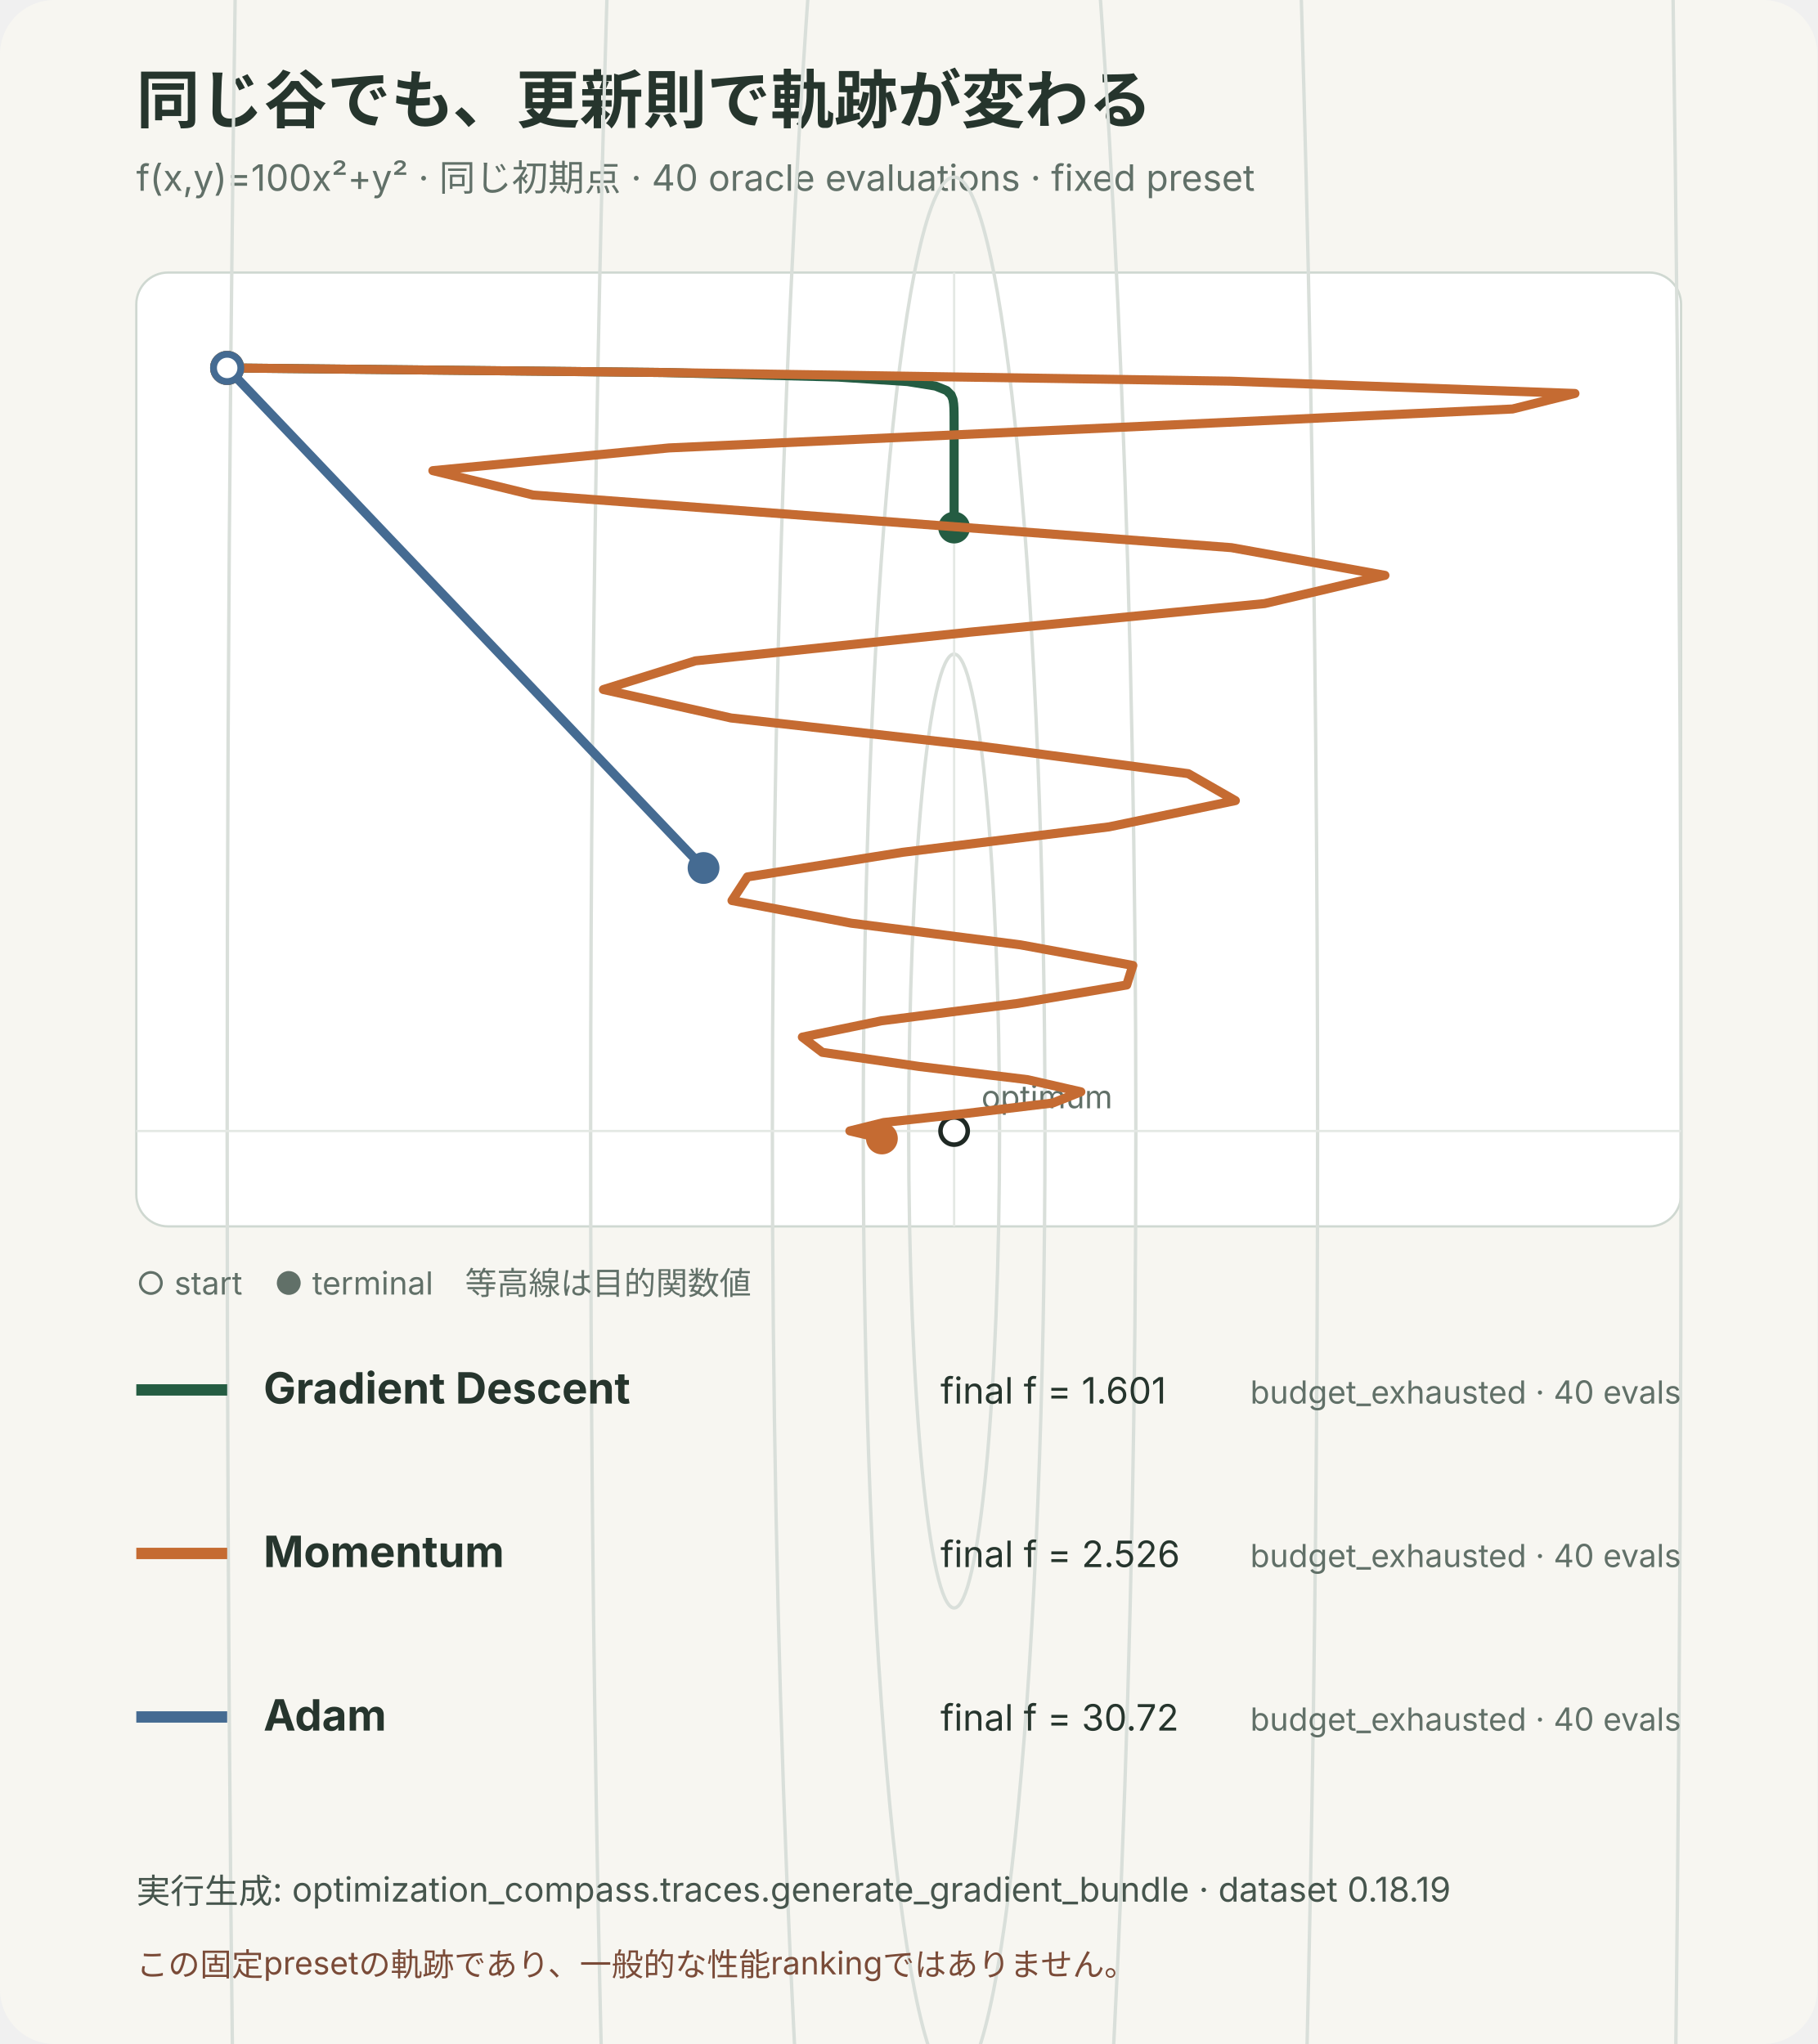
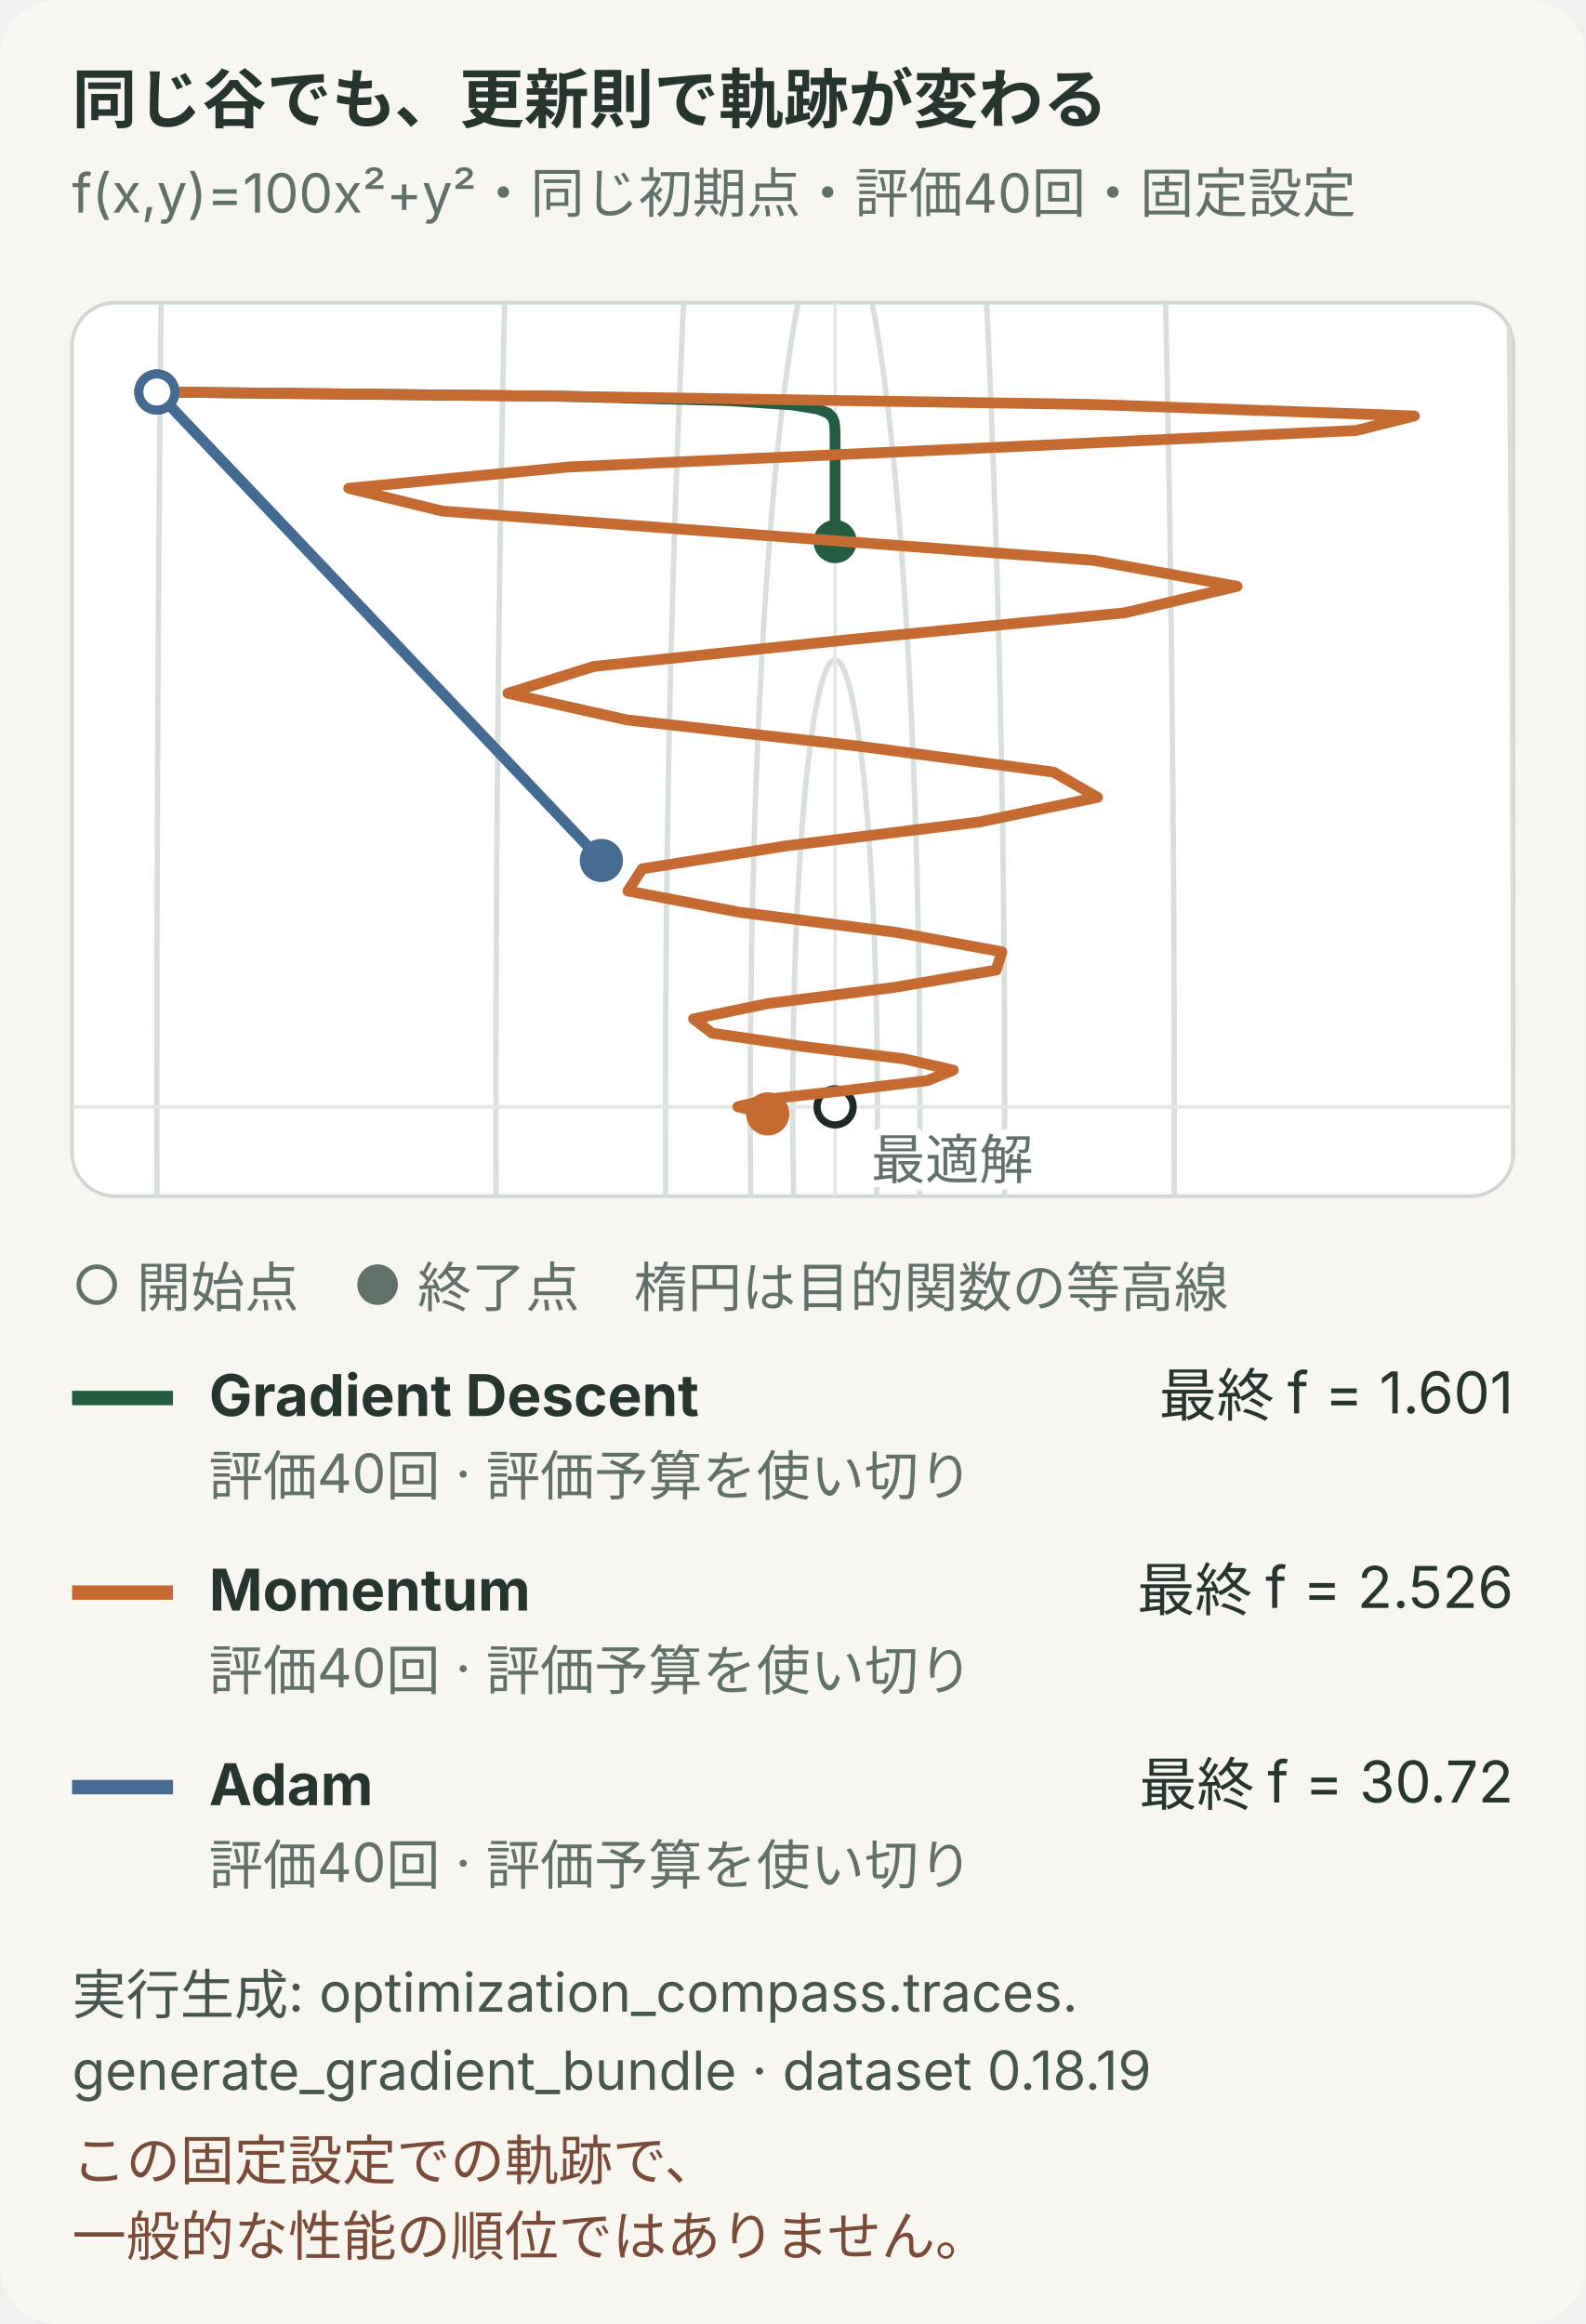
- <svg xmlns="http://www.w3.org/2000/svg" viewBox="0 0 800 900" role="img" aria-labelledby="figure-title figure-description">
-   <rect width="800" height="900" rx="24" fill="#f7f6f1" />
-   <text x="60" y="54" class="title">同じ谷でも、更新則で軌跡が変わる</text>
-   <text x="60" y="84" class="subtitle">f(x,y)=100x²+y² · 同じ初期点 · 40 oracle evaluations · fixed preset</text>
-   <rect x="60.0" y="120.0" width="680.0" height="420.0" rx="14" fill="#fff" stroke="#cfd8d1" />
-   <ellipse cx="420.00" cy="498.00" rx="20.00" ry="210.00" fill="none" stroke="#d9dfda" stroke-width="1.5" />
-   <ellipse cx="420.00" cy="498.00" rx="40.00" ry="420.00" fill="none" stroke="#d9dfda" stroke-width="1.5" />
-   <ellipse cx="420.00" cy="498.00" rx="80.00" ry="840.00" fill="none" stroke="#d9dfda" stroke-width="1.5" />
-   <ellipse cx="420.00" cy="498.00" rx="160.00" ry="1680.00" fill="none" stroke="#d9dfda" stroke-width="1.5" />
-   <ellipse cx="420.00" cy="498.00" rx="320.00" ry="3360.00" fill="none" stroke="#d9dfda" stroke-width="1.5" />
-   <line x1="420.00" y1="120.0" x2="420.00" y2="540.0" stroke="#e4e8e4" />
-   <line x1="60.0" y1="498.00" x2="740.0" y2="498.00" stroke="#e4e8e4" />
-   <circle cx="420.00" cy="498.00" r="6" fill="#fff" stroke="#1f2924" stroke-width="2" />
-   <text x="432.00" y="488.00" class="axis">optimum</text>
-   <polyline points="100.00,162.00 292.00,164.02 368.80,166.02 399.52,168.01 411.81,169.99 416.72,171.96 418.69,173.92 419.48,175.86 419.79,177.79 419.92,179.71 419.97,181.62 419.99,183.52 419.99,185.41 420.00,187.28 420.00,189.15 420.00,191.00 420.00,192.84 420.00,194.68 420.00,196.50 420.00,198.30 420.00,200.10 420.00,201.89 420.00,203.67 420.00,205.43 420.00,207.19 420.00,208.93 420.00,210.67 420.00,212.39 420.00,214.10 420.00,215.81 420.00,217.50 420.00,219.18 420.00,220.86 420.00,222.52 420.00,224.17 420.00,225.82 420.00,227.45 420.00,229.07 420.00,230.69 420.00,232.29 420.00,232.29" fill="none" stroke="#245c42" stroke-width="4" stroke-linecap="round" stroke-linejoin="round" />
-   <circle cx="100.00" cy="162.00" r="6" fill="#fff" stroke="#245c42" stroke-width="3" />
-   <circle cx="420.00" cy="232.29" r="7" fill="#245c42" />
-   <line x1="60" y1="612" x2="100" y2="612" stroke="#245c42" stroke-width="5" />
-   <text x="116" y="618" class="method">Gradient Descent</text>
-   <text x="414" y="618" class="metric">final f = 1.601</text>
-   <text x="740" y="618" text-anchor="end" class="status">budget_exhausted · 40 evals</text>
-   <polyline points="100.00,162.00 292.00,164.02 541.60,167.83 693.28,173.25 665.82,180.08 493.62,188.13 294.46,197.23 190.55,207.23 234.69,217.97 385.61,229.32 542.07,241.14 609.64,253.33 556.67,265.76 427.00,278.35 306.09,290.99 265.62,303.61 321.83,316.14 431.31,328.50 523.07,340.65 543.80,352.52 488.18,364.08 397.22,375.29 329.02,386.11 322.23,396.52 374.78,406.50 449.21,416.03 498.67,425.10 495.98,433.70 447.98,441.83 387.98,449.48 353.20,456.65 361.98,463.36 404.69,469.60 452.32,475.39 475.79,480.74 463.45,485.66 426.27,490.15 389.04,494.25 374.12,497.96 388.21,501.29 388.21,501.29" fill="none" stroke="#c56b32" stroke-width="4" stroke-linecap="round" stroke-linejoin="round" />
-   <circle cx="100.00" cy="162.00" r="6" fill="#fff" stroke="#c56b32" stroke-width="3" />
-   <circle cx="388.21" cy="501.29" r="7" fill="#c56b32" />
-   <line x1="60" y1="684" x2="100" y2="684" stroke="#c56b32" stroke-width="5" />
-   <text x="116" y="690" class="method">Momentum</text>
-   <text x="414" y="690" class="metric">final f = 2.526</text>
-   <text x="740" y="690" text-anchor="end" class="status">budget_exhausted · 40 evals</text>
-   <polyline points="100.00,162.00 106.00,168.30 112.00,174.60 117.99,180.89 123.97,187.17 129.95,193.44 135.91,199.70 141.85,205.94 147.78,212.17 153.69,218.37 159.58,224.56 165.44,230.71 171.27,236.84 177.08,242.93 182.85,248.99 188.59,255.02 194.29,261.00 199.95,266.94 205.56,272.84 211.13,278.69 216.66,284.49 222.13,290.24 227.56,295.93 232.92,301.57 238.23,307.15 243.48,312.66 248.68,318.11 253.80,323.49 258.86,328.81 263.86,334.05 268.78,339.22 273.63,344.32 278.42,349.34 283.12,354.28 287.75,359.14 292.30,363.92 296.77,368.61 301.17,373.23 305.48,377.75 309.70,382.19 309.70,382.19" fill="none" stroke="#456b92" stroke-width="4" stroke-linecap="round" stroke-linejoin="round" />
-   <circle cx="100.00" cy="162.00" r="6" fill="#fff" stroke="#456b92" stroke-width="3" />
-   <circle cx="309.70" cy="382.19" r="7" fill="#456b92" />
-   <line x1="60" y1="756" x2="100" y2="756" stroke="#456b92" stroke-width="5" />
-   <text x="116" y="762" class="method">Adam</text>
-   <text x="414" y="762" class="metric">final f = 30.72</text>
-   <text x="740" y="762" text-anchor="end" class="status">budget_exhausted · 40 evals</text>
-   <text x="60" y="570" class="note">○ start　● terminal　等高線は目的関数値</text>
-   <text x="60" y="838" class="caption">実行生成: optimization_compass.traces.generate_gradient_bundle · dataset 0.18.19</text>
-   <text x="60" y="870" class="caveat">この固定presetの軌跡であり、一般的な性能rankingではありません。</text>
-   <style>text{font-family:system-ui,-apple-system,'Segoe UI',sans-serif;fill:#26352d}.title{font-size:28px;font-weight:750}.subtitle{font-size:16px;fill:#617068}.panel-title,.method{font-size:19px;font-weight:750}.metric,.metric-value{font-size:16px;font-variant-numeric:tabular-nums}.metric-value{font-weight:750}.status,.axis,.note{font-size:14px;fill:#617068}.caption{font-size:15px;fill:#46554d}.caveat{font-size:14px;fill:#7a4b38}</style>
+ <svg xmlns="http://www.w3.org/2000/svg" viewBox="0 0 440 645" width="440" height="645" role="img" aria-labelledby="figure-title figure-description">
+   <rect width="440" height="645" rx="16" fill="#f7f6f1" />
+   <text x="20" y="34" class="title">同じ谷でも、更新則で軌跡が変わる</text>
+   <text x="20" y="59" class="subtitle">f(x,y)=100x²+y²・同じ初期点・評価40回・固定設定</text>
+   <rect x="20" y="84" width="400" height="248" rx="12" fill="#fff" stroke="#cfd8d1" />
+   <clipPath id="gradient-plot">
+     <rect x="20" y="84" width="400" height="248" rx="12" />
+   </clipPath>
+   <g clip-path="url(#gradient-plot)">
+     <ellipse cx="231.76" cy="307.20" rx="11.76" ry="124.00" fill="none" stroke="#d9dfda" stroke-width="1.5" />
+     <ellipse cx="231.76" cy="307.20" rx="23.53" ry="248.00" fill="none" stroke="#d9dfda" stroke-width="1.5" />
+     <ellipse cx="231.76" cy="307.20" rx="47.06" ry="496.00" fill="none" stroke="#d9dfda" stroke-width="1.5" />
+     <ellipse cx="231.76" cy="307.20" rx="94.12" ry="992.00" fill="none" stroke="#d9dfda" stroke-width="1.5" />
+     <ellipse cx="231.76" cy="307.20" rx="188.24" ry="1984.00" fill="none" stroke="#d9dfda" stroke-width="1.5" />
+   </g>
+   <line x1="231.76" y1="84" x2="231.76" y2="332" stroke="#e4e8e4" />
+   <line x1="20" y1="307.20" x2="420" y2="307.20" stroke="#e4e8e4" />
+   <circle cx="231.76" cy="307.20" r="5" fill="#fff" stroke="#1f2924" stroke-width="2" />
+   <text x="241.76" y="327.20" class="axis halo">最適解</text>
+   <polyline points="43.53,108.80 156.47,109.99 201.65,111.17 219.72,112.35 226.95,113.52 229.84,114.68 230.99,115.84 231.46,116.98 231.64,118.13 231.72,119.26 231.74,120.39 231.76,121.51 231.76,122.62 231.76,123.73 231.76,124.83 231.76,125.93 231.76,127.01 231.76,128.09 231.76,129.17 231.76,130.24 231.76,131.30 231.76,132.35 231.76,133.40 231.76,134.45 231.76,135.48 231.76,136.51 231.76,137.54 231.76,138.55 231.76,139.57 231.76,140.57 231.76,141.57 231.76,142.57 231.76,143.55 231.76,144.54 231.76,145.51 231.76,146.48 231.76,147.45 231.76,148.40 231.76,149.36 231.76,150.30 231.76,150.30" fill="none" stroke="#245c42" stroke-width="3" stroke-linecap="round" stroke-linejoin="round" />
+   <circle cx="43.53" cy="108.80" r="5" fill="#fff" stroke="#245c42" stroke-width="2.5" />
+   <circle cx="231.76" cy="150.30" r="6" fill="#245c42" />
+   <polyline points="43.53,108.80 156.47,109.99 303.29,112.25 392.52,115.44 376.37,119.47 275.07,124.23 157.92,129.60 96.79,135.51 122.76,141.85 211.53,148.55 303.57,155.53 343.32,162.73 312.16,170.07 235.88,177.50 164.76,184.97 140.95,192.42 174.02,199.81 238.42,207.11 292.39,214.29 304.59,221.30 271.87,228.12 218.36,234.74 178.24,241.13 174.25,247.28 205.16,253.17 248.95,258.80 278.04,264.16 276.46,269.23 248.22,274.03 212.93,278.55 192.47,282.79 197.63,286.75 222.76,290.43 250.77,293.85 264.58,297.01 257.32,299.91 235.45,302.57 213.56,304.99 204.78,307.17 213.07,309.15 213.07,309.15" fill="none" stroke="#c56b32" stroke-width="3" stroke-linecap="round" stroke-linejoin="round" />
+   <circle cx="43.53" cy="108.80" r="5" fill="#fff" stroke="#c56b32" stroke-width="2.5" />
+   <circle cx="213.07" cy="309.15" r="6" fill="#c56b32" />
+   <polyline points="43.53,108.80 47.06,112.52 50.59,116.24 54.11,119.95 57.63,123.66 61.14,127.37 64.65,131.06 68.15,134.75 71.64,138.42 75.11,142.09 78.57,145.74 82.02,149.37 85.45,152.99 88.87,156.59 92.26,160.17 95.64,163.72 98.99,167.26 102.32,170.77 105.63,174.25 108.90,177.70 112.15,181.13 115.37,184.52 118.56,187.88 121.72,191.21 124.84,194.50 127.93,197.76 130.99,200.98 134.00,204.16 136.98,207.30 139.92,210.39 142.81,213.44 145.67,216.45 148.48,219.42 151.25,222.33 153.97,225.21 156.65,228.03 159.28,230.80 161.86,233.52 164.40,236.20 166.89,238.82 166.89,238.82" fill="none" stroke="#456b92" stroke-width="3" stroke-linecap="round" stroke-linejoin="round" />
+   <circle cx="43.53" cy="108.80" r="5" fill="#fff" stroke="#456b92" stroke-width="2.5" />
+   <circle cx="166.89" cy="238.82" r="6" fill="#456b92" />
+   <text x="20" y="362" class="note">○ 開始点　● 終了点　楕円は目的関数の等高線</text>
+   <line x1="20" y1="388" x2="48" y2="388" stroke="#245c42" stroke-width="4" />
+   <text x="58" y="393" class="method">Gradient Descent</text>
+   <text x="420" y="393" text-anchor="end" class="metric">最終 f = 1.601</text>
+   <text x="58" y="415" class="status">評価40回 · 評価予算を使い切り</text>
+   <line x1="20" y1="442" x2="48" y2="442" stroke="#c56b32" stroke-width="4" />
+   <text x="58" y="447" class="method">Momentum</text>
+   <text x="420" y="447" text-anchor="end" class="metric">最終 f = 2.526</text>
+   <text x="58" y="469" class="status">評価40回 · 評価予算を使い切り</text>
+   <line x1="20" y1="496" x2="48" y2="496" stroke="#456b92" stroke-width="4" />
+   <text x="58" y="501" class="method">Adam</text>
+   <text x="420" y="501" text-anchor="end" class="metric">最終 f = 30.72</text>
+   <text x="58" y="523" class="status">評価40回 · 評価予算を使い切り</text>
+   <text x="20" y="559" class="caption">実行生成: optimization_compass.traces.</text>
+   <text x="20" y="580" class="caption">generate_gradient_bundle · dataset 0.18.19</text>
+   <text x="20" y="605" class="caveat">この固定設定での軌跡で、</text>
+   <text x="20" y="626" class="caveat">一般的な性能の順位ではありません。</text>
+   <style>text{font-family:system-ui,-apple-system,'Segoe UI',sans-serif;fill:#26352d;font-size:15px}.title{font-size:18px;font-weight:750}.subtitle{fill:#617068}.panel-title{font-size:17px;font-weight:750}.method{font-size:16px;font-weight:750}.metric,.metric-value{font-size:16px;font-variant-numeric:tabular-nums}.metric-value{font-weight:750}.status,.axis,.note{fill:#617068}.caption{fill:#46554d}.caveat{fill:#7a4b38}.halo{paint-order:stroke;stroke:#fff;stroke-width:4px;stroke-linejoin:round}</style>
</svg>
